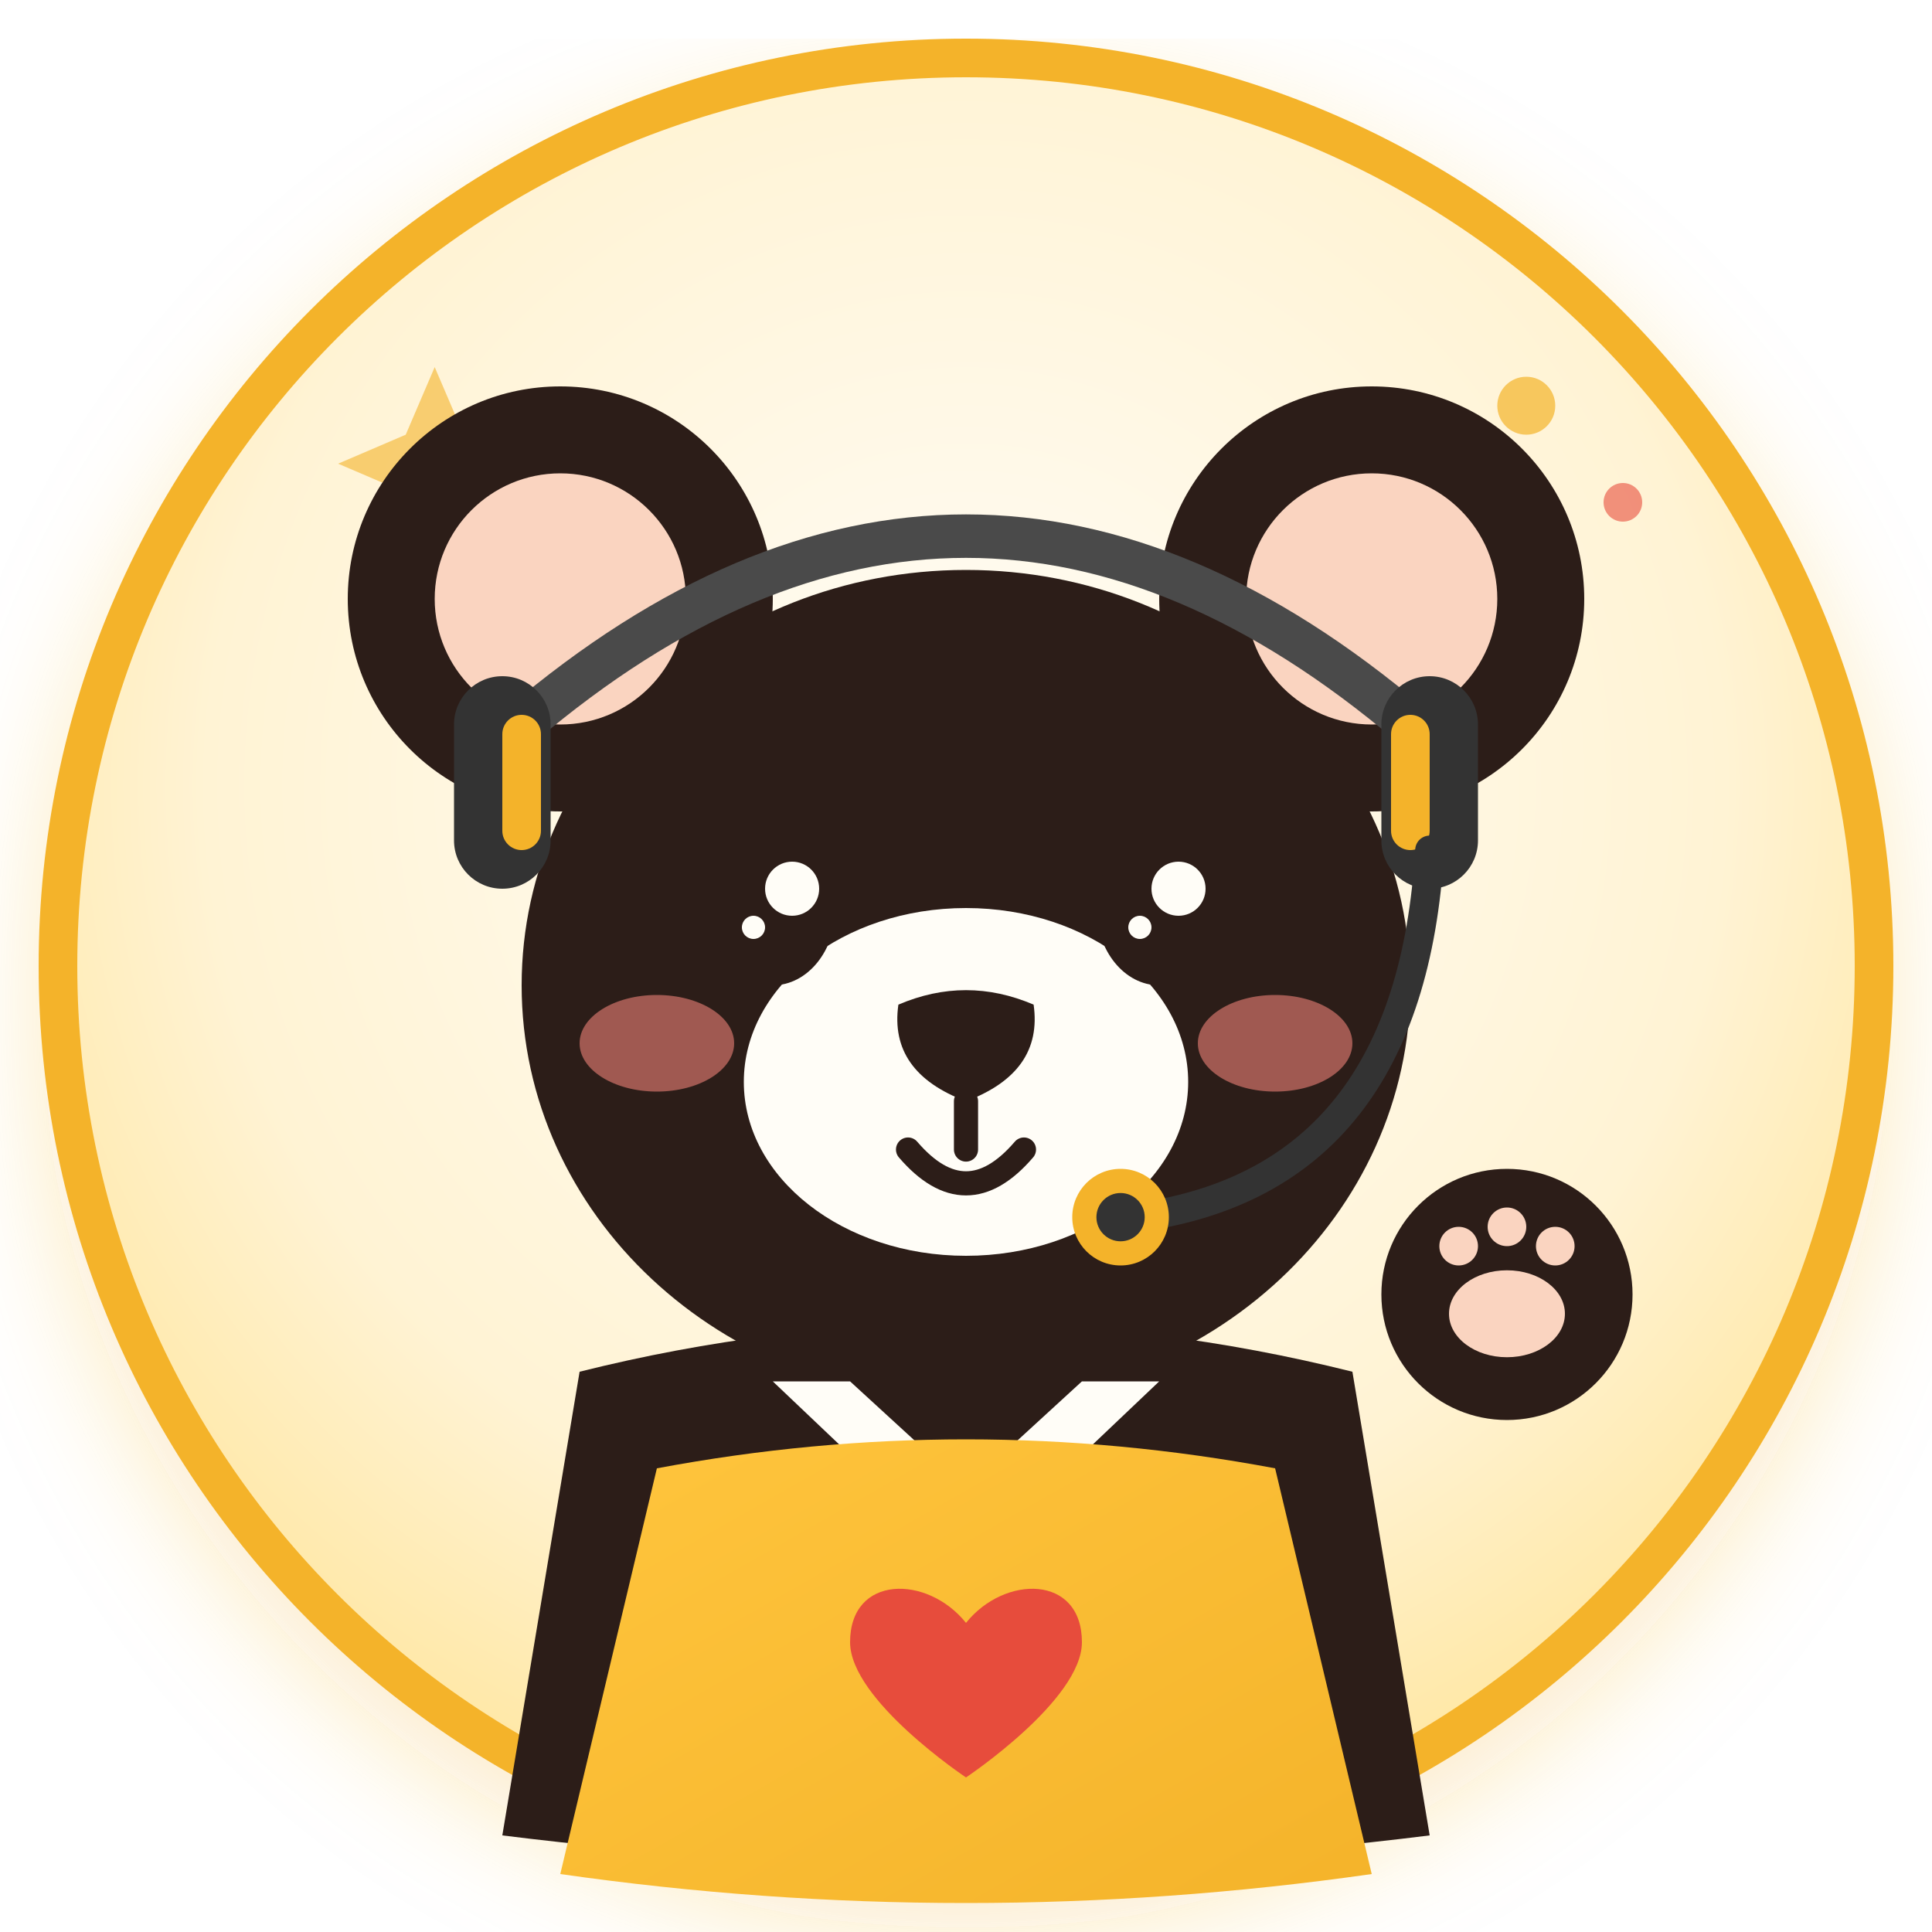
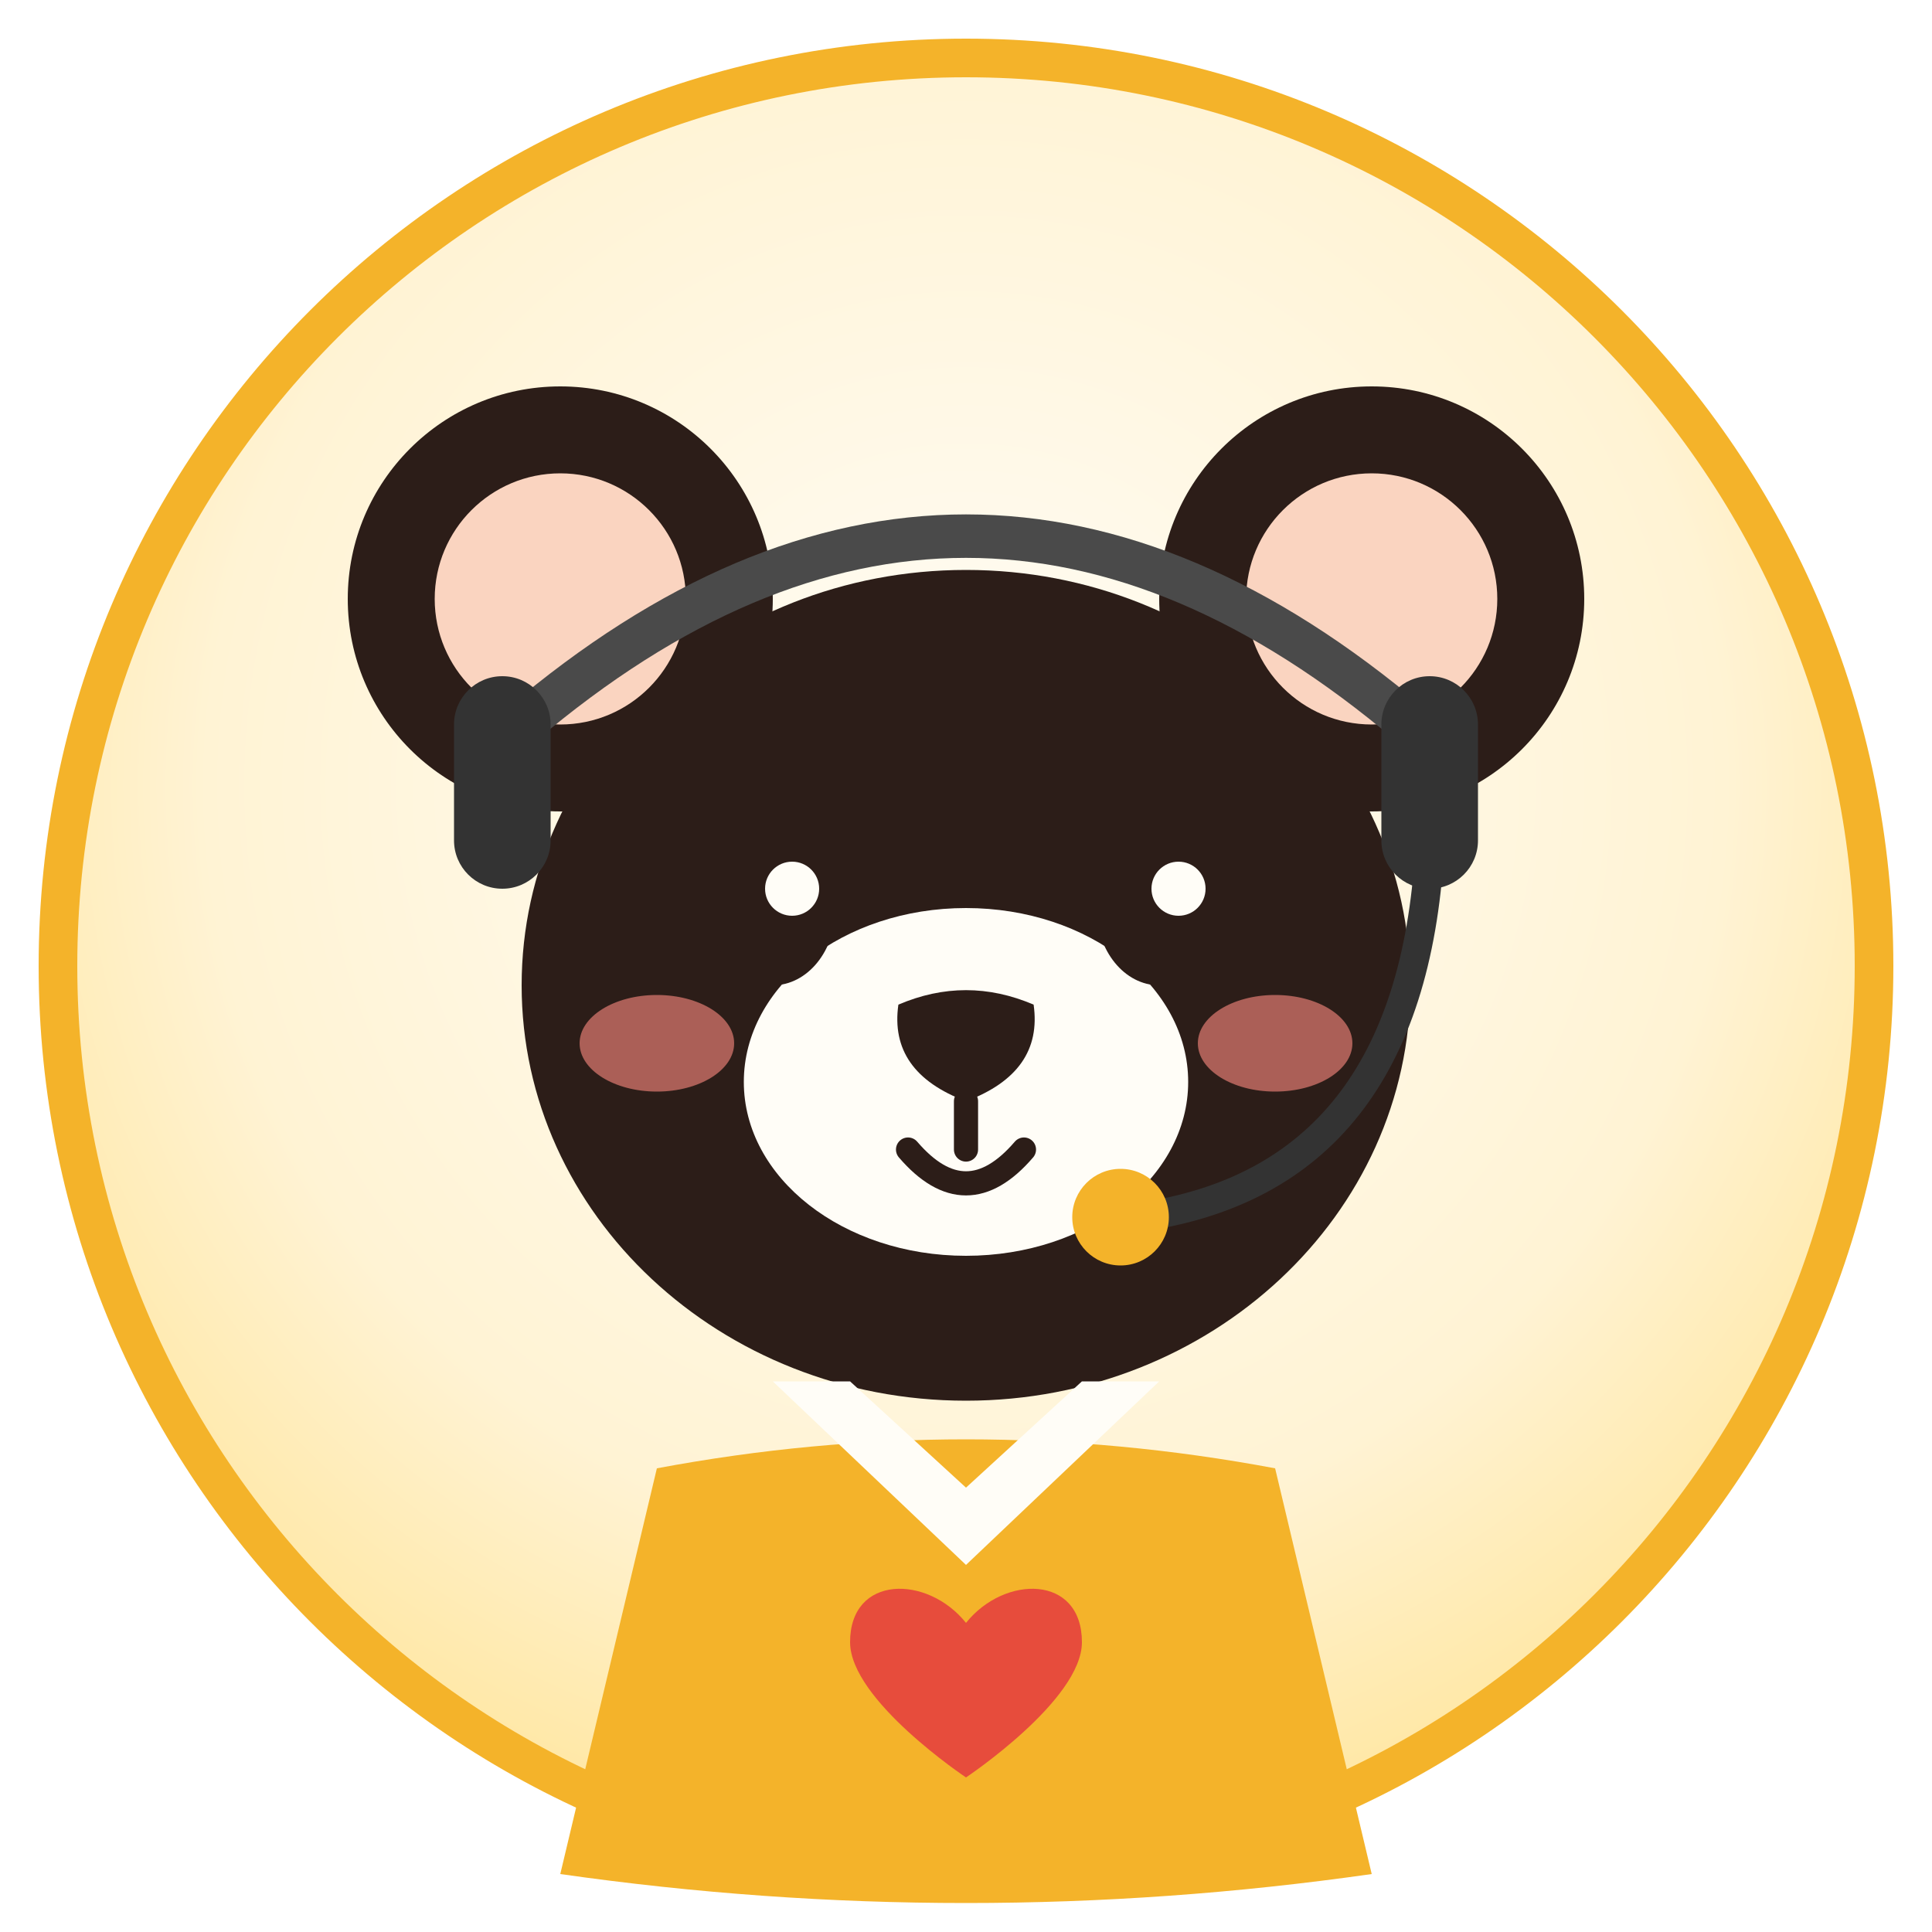
<svg xmlns="http://www.w3.org/2000/svg" viewBox="0 0 200 200" width="100%" height="100%">
  <defs>
-     <filter id="soft-shadow" x="-10%" y="-10%" width="120%" height="120%">
-       <feDropShadow dx="0" dy="4" stdDeviation="6" flood-color="#F4B32A" flood-opacity="0.25" />
-     </filter>
    <radialGradient id="bg-grad" cx="50%" cy="40%" r="60%">
      <stop offset="0%" stop-color="#FFFDF7" />
      <stop offset="70%" stop-color="#FFF3D4" />
      <stop offset="100%" stop-color="#FFE7A3" />
    </radialGradient>
-     <linearGradient id="yellow-brand" x1="0%" y1="0%" x2="100%" y2="100%">
-       <stop offset="0%" stop-color="#FFC53D" />
-       <stop offset="100%" stop-color="#F4B32A" />
-     </linearGradient>
  </defs>
-   <circle cx="100" cy="100" r="94" fill="url(#bg-grad)" stroke="#F4B32A" stroke-width="4" filter="url(#soft-shadow)" />
-   <path d="M42 45 L45 38 L48 45 L55 48 L48 51 L45 58 L42 51 L35 48 Z" fill="#F4B32A" opacity="0.6" />
-   <circle cx="158" cy="42" r="3" fill="#F4B32A" opacity="0.7" />
-   <circle cx="168" cy="52" r="2" fill="#E74C3C" opacity="0.6" />
+   <circle cx="100" cy="100" r="94" fill="url(#bg-grad)" stroke="#F4B32A" stroke-width="4" />
  <circle cx="58" cy="62" r="22" fill="#2C1D18" />
  <circle cx="58" cy="62" r="13" fill="#FAD4C0" />
  <circle cx="142" cy="62" r="22" fill="#2C1D18" />
  <circle cx="142" cy="62" r="13" fill="#FAD4C0" />
  <ellipse cx="100" cy="102" rx="46" ry="43" fill="#2C1D18" />
-   <path d="M60 142 Q100 132 140 142 L148 190 Q100 196 52 190 Z" fill="#2C1D18" />
+   <path d="M68 152 Q100 146 132 152 L142 194 Q100 200 58 194 Z" fill="#F4B32A" />
  <path d="M80 143 L100 162 L120 143 L112 143 L100 154 L88 143 Z" fill="#FFFDF7" />
-   <path d="M68 152 Q100 146 132 152 L142 194 Q100 200 58 194 Z" fill="url(#yellow-brand)" />
  <path d="M100 168 C96 163 88 163 88 170 C88 176 100 184 100 184 C100 184 112 176 112 170 C112 163 104 163 100 168 Z" fill="#E74C3C" />
  <ellipse cx="100" cy="112" rx="23" ry="18" fill="#FFFDF7" />
  <path d="M93 104 Q100 101 107 104 Q108 111 100 114 Q92 111 93 104 Z" fill="#2C1D18" />
  <path d="M100 114 L100 119 M94 119 Q100 126 106 119" stroke="#2C1D18" stroke-width="2.5" stroke-linecap="round" fill="none" />
  <ellipse cx="80" cy="94" rx="6.5" ry="8" fill="#2C1D18" />
  <circle cx="82" cy="92" r="2.8" fill="#FFFDF7" />
-   <circle cx="78" cy="96" r="1.2" fill="#FFFDF7" />
  <ellipse cx="120" cy="94" rx="6.5" ry="8" fill="#2C1D18" />
  <circle cx="122" cy="92" r="2.8" fill="#FFFDF7" />
-   <circle cx="118" cy="96" r="1.2" fill="#FFFDF7" />
-   <ellipse cx="68" cy="108" rx="8" ry="5" fill="#FF8A80" opacity="0.55" />
-   <ellipse cx="132" cy="108" rx="8" ry="5" fill="#FF8A80" opacity="0.55" />
+   <ellipse cx="68" cy="108" rx="8" ry="5" fill="#FF8A80" opacity="0.6" />
+   <ellipse cx="132" cy="108" rx="8" ry="5" fill="#FF8A80" opacity="0.6" />
  <path d="M54 75 Q100 36 146 75" fill="none" stroke="#4A4A4A" stroke-width="4.5" stroke-linecap="round" />
  <rect x="47" y="70" width="10" height="22" rx="5" fill="#333333" />
-   <rect x="52" y="74" width="4" height="14" rx="2" fill="#F4B32A" />
  <rect x="143" y="70" width="10" height="22" rx="5" fill="#333333" />
-   <rect x="144" y="74" width="4" height="14" rx="2" fill="#F4B32A" />
  <path d="M148 88 Q146 122 118 126" fill="none" stroke="#333333" stroke-width="3" stroke-linecap="round" />
  <circle cx="116" cy="126" r="5" fill="#F4B32A" />
-   <circle cx="116" cy="126" r="2.5" fill="#333333" />
-   <g transform="translate(142, 120)">
-     <circle cx="14" cy="14" r="13" fill="#2C1D18" />
-     <ellipse cx="14" cy="16" rx="6" ry="4.5" fill="#FAD4C0" />
-     <circle cx="9" cy="9" r="2" fill="#FAD4C0" />
-     <circle cx="14" cy="7" r="2" fill="#FAD4C0" />
-     <circle cx="19" cy="9" r="2" fill="#FAD4C0" />
-   </g>
</svg>
